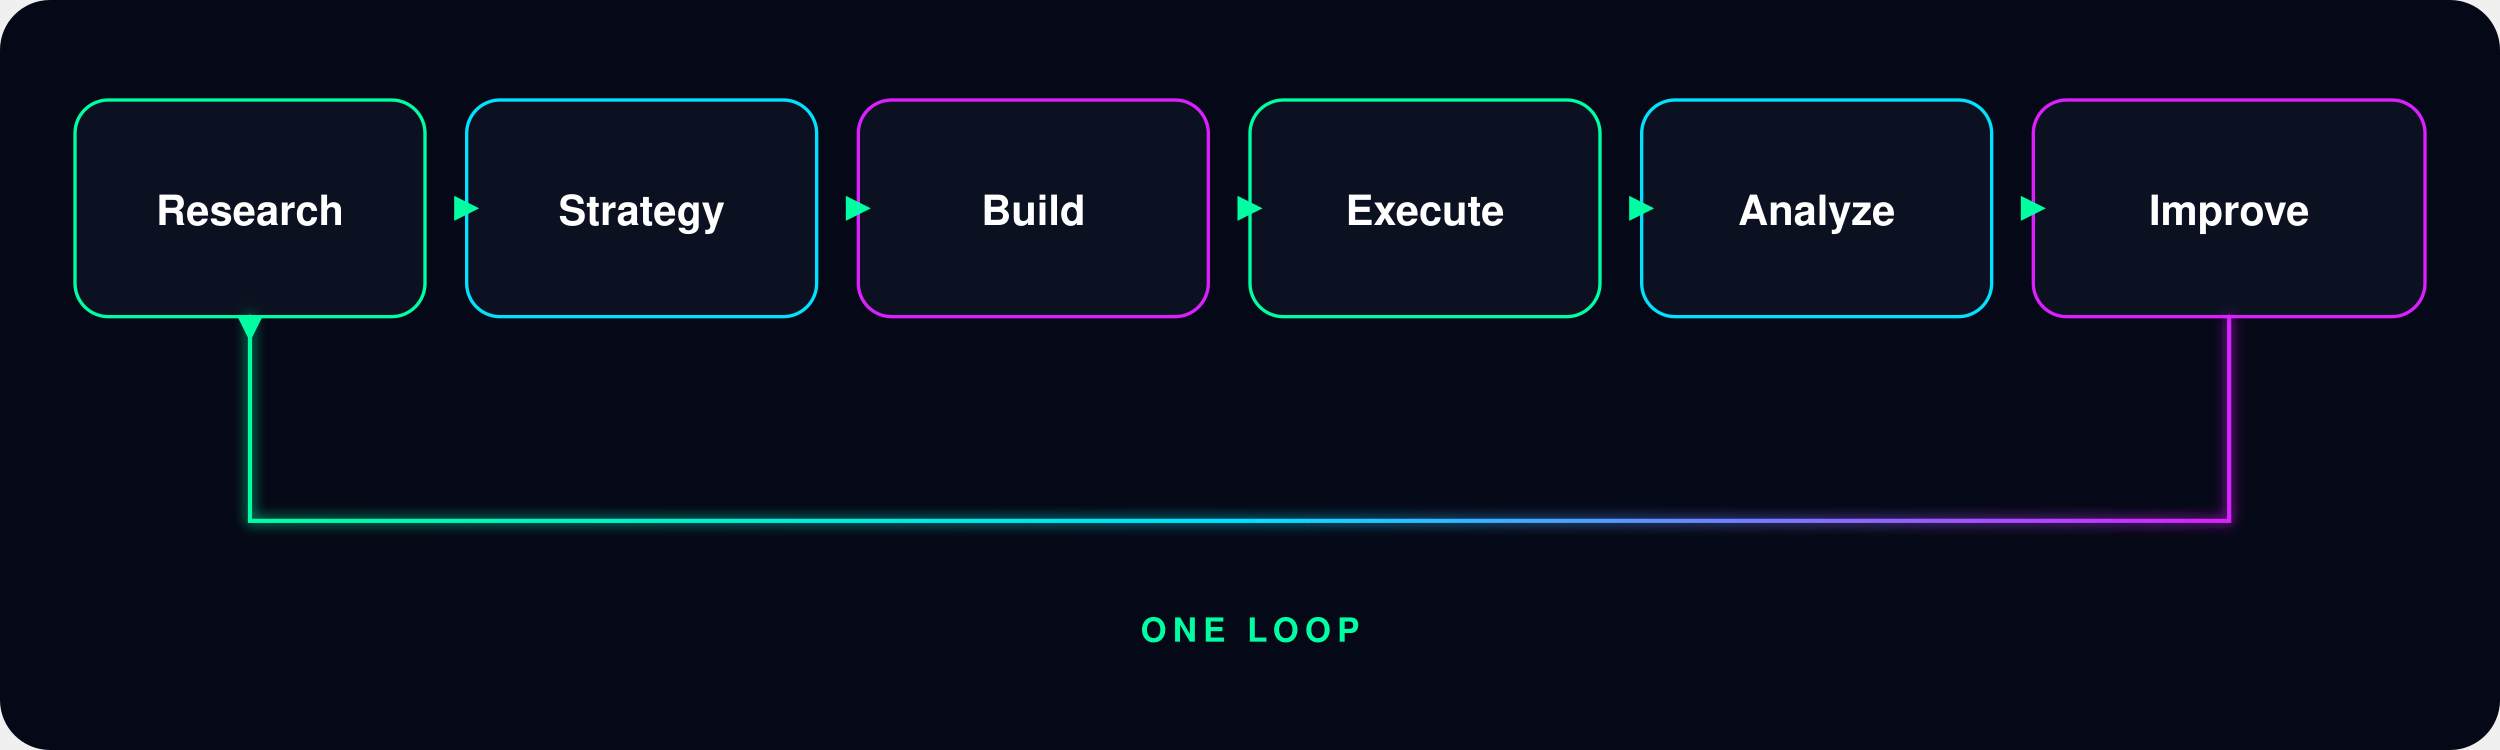
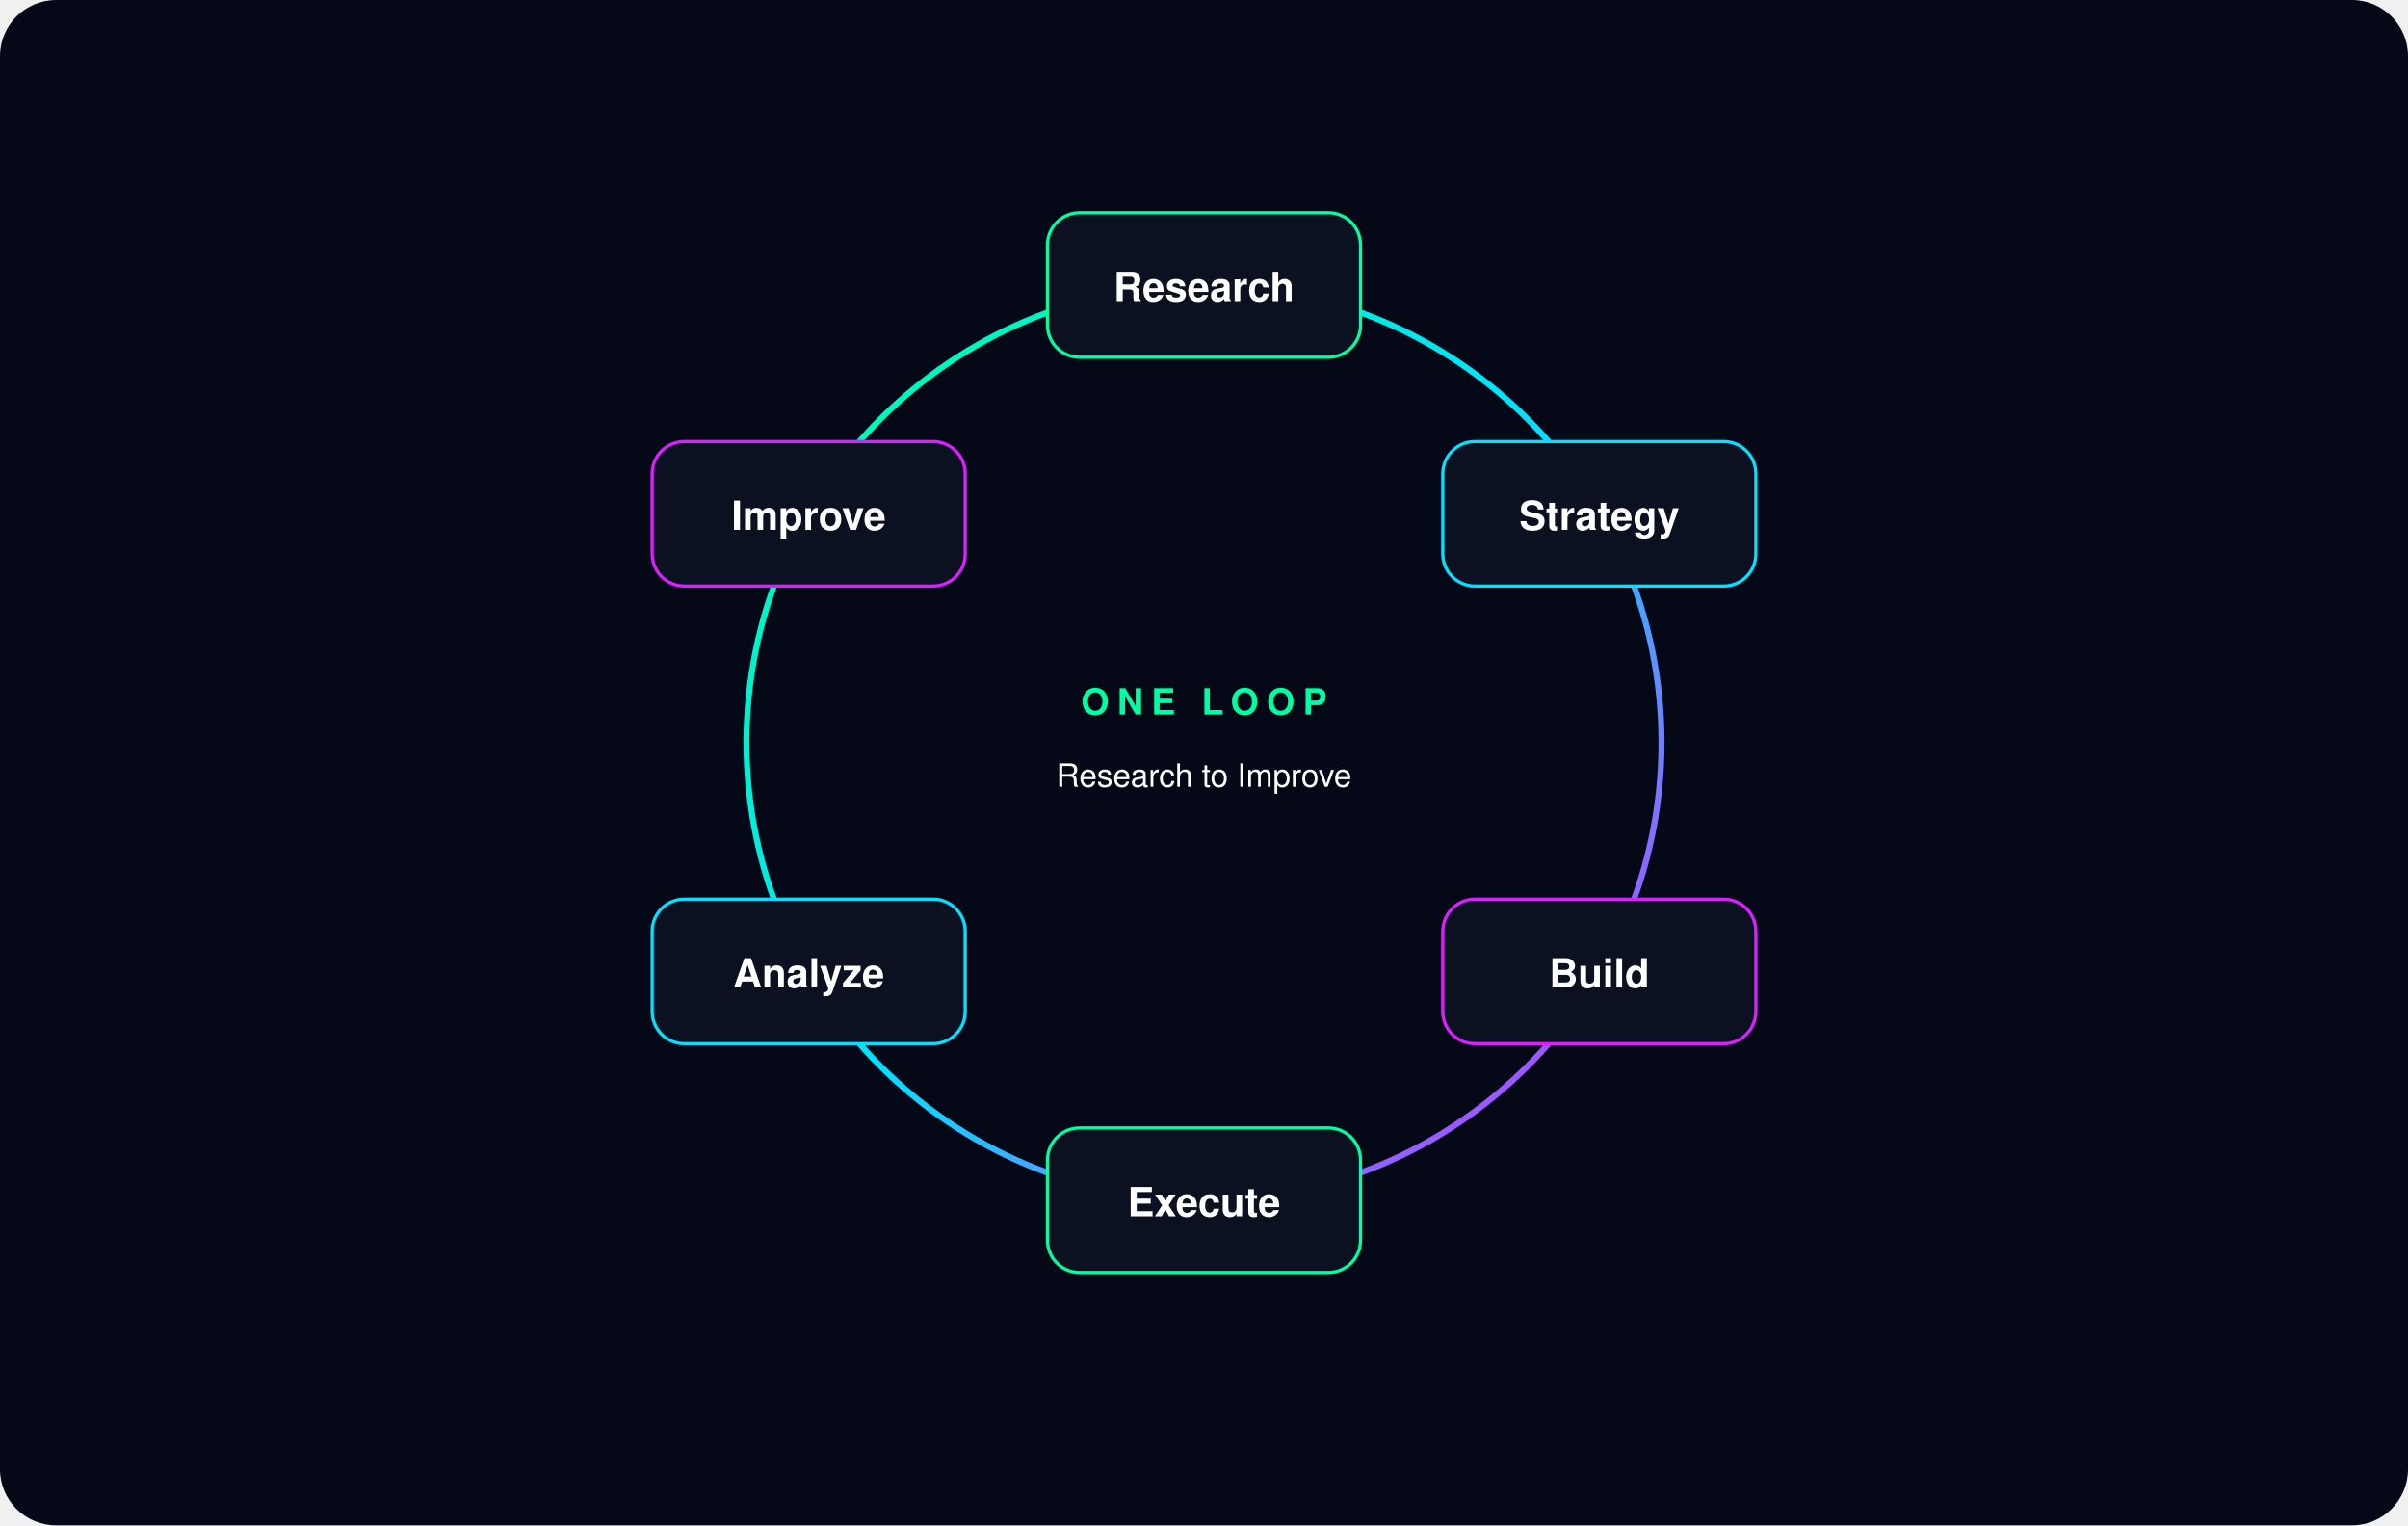
- <svg xmlns="http://www.w3.org/2000/svg" viewBox="0 0 1200 360" role="img">
+ <svg xmlns="http://www.w3.org/2000/svg" viewBox="0 0 1200 760" role="img">
  <defs>
-     <linearGradient id="sol" x1="0" y1="0" x2="1" y2="0">
+     <linearGradient id="sol" x1="0" y1="0" x2="1" y2="1">
      <stop offset="0%" stop-color="#00FFA3" />
      <stop offset="50%" stop-color="#03E1FF" />
      <stop offset="100%" stop-color="#DC1FFF" />
    </linearGradient>
-     <filter id="glow" x="-20%" y="-20%" width="140%" height="140%">
-       <feGaussianBlur stdDeviation="3" result="blur" />
-       <feMerge>
-         <feMergeNode in="blur" />
-         <feMergeNode in="SourceGraphic" />
-       </feMerge>
-     </filter>
  </defs>
-   <rect width="1200" height="360" rx="24" fill="#050816" />
+   <rect width="1200" height="760" rx="28" fill="#050816" />
+   <circle cx="600" cy="370" r="228" fill="none" stroke="url(#sol)" stroke-width="3" />
  <g font-family="Segoe UI, Helvetica, Arial, sans-serif" font-size="20" font-weight="700" fill="#FFFFFF" text-anchor="middle">
-     <rect x="36" y="48" width="168" height="104" rx="16" fill="#0B1120" stroke="#00FFA3" stroke-width="1.6" />
-     <text x="120" y="108">Research</text>
-     <rect x="224" y="48" width="168" height="104" rx="16" fill="#0B1120" stroke="#03E1FF" stroke-width="1.6" />
-     <text x="308" y="108">Strategy</text>
-     <rect x="412" y="48" width="168" height="104" rx="16" fill="#0B1120" stroke="#DC1FFF" stroke-width="1.6" />
-     <text x="496" y="108">Build</text>
-     <rect x="600" y="48" width="168" height="104" rx="16" fill="#0B1120" stroke="#00FFA3" stroke-width="1.6" />
-     <text x="684" y="108">Execute</text>
-     <rect x="788" y="48" width="168" height="104" rx="16" fill="#0B1120" stroke="#03E1FF" stroke-width="1.6" />
-     <text x="872" y="108">Analyze</text>
-     <rect x="976" y="48" width="188" height="104" rx="16" fill="#0B1120" stroke="#DC1FFF" stroke-width="1.6" />
-     <text x="1070" y="108">Improve</text>
+     <rect x="522" y="106" width="156" height="72" rx="16" fill="#0B1120" stroke="#00FFA3" stroke-width="1.6" />
+     <text x="600" y="150">Research</text>
+     <rect x="719" y="220" width="156" height="72" rx="16" fill="#0B1120" stroke="#03E1FF" stroke-width="1.6" />
+     <text x="797" y="264">Strategy</text>
+     <rect x="719" y="448" width="156" height="72" rx="16" fill="#0B1120" stroke="#DC1FFF" stroke-width="1.6" />
+     <text x="797" y="492">Build</text>
+     <rect x="522" y="562" width="156" height="72" rx="16" fill="#0B1120" stroke="#00FFA3" stroke-width="1.6" />
+     <text x="600" y="606">Execute</text>
+     <rect x="325" y="448" width="156" height="72" rx="16" fill="#0B1120" stroke="#03E1FF" stroke-width="1.6" />
+     <text x="403" y="492">Analyze</text>
+     <rect x="325" y="220" width="156" height="72" rx="16" fill="#0B1120" stroke="#DC1FFF" stroke-width="1.6" />
+     <text x="403" y="264">Improve</text>
  </g>
-   <g fill="none" stroke="url(#sol)" stroke-width="2" stroke-linecap="round" filter="url(#glow)">
-     <path d="M204 100 H224" />
-     <path d="M392 100 H412" />
-     <path d="M580 100 H600" />
-     <path d="M768 100 H788" />
-     <path d="M956 100 H976" />
-     <path d="M1070 152 V250 H120 V152" />
-   </g>
-   <g fill="#00FFA3">
-     <path d="M218 94 L230 100 L218 106 Z" />
-     <path d="M406 94 L418 100 L406 106 Z" />
-     <path d="M594 94 L606 100 L594 106 Z" />
-     <path d="M782 94 L794 100 L782 106 Z" />
-     <path d="M970 94 L982 100 L970 106 Z" />
-     <path d="M120 164 L114 152 L126 152 Z" />
-   </g>
-   <text x="600" y="308" fill="#00FFA3" font-family="Segoe UI, Helvetica, Arial, sans-serif" font-size="16" font-weight="700" letter-spacing="3" text-anchor="middle">ONE LOOP</text>
+   <text x="600" y="356" fill="#00FFA3" font-family="Segoe UI, Helvetica, Arial, sans-serif" font-size="18" font-weight="700" letter-spacing="4" text-anchor="middle">ONE LOOP</text>
+   <text x="600" y="392" fill="#FFFFFF" font-family="Segoe UI, Helvetica, Arial, sans-serif" font-size="16" text-anchor="middle">Research to Improve</text>
</svg>
